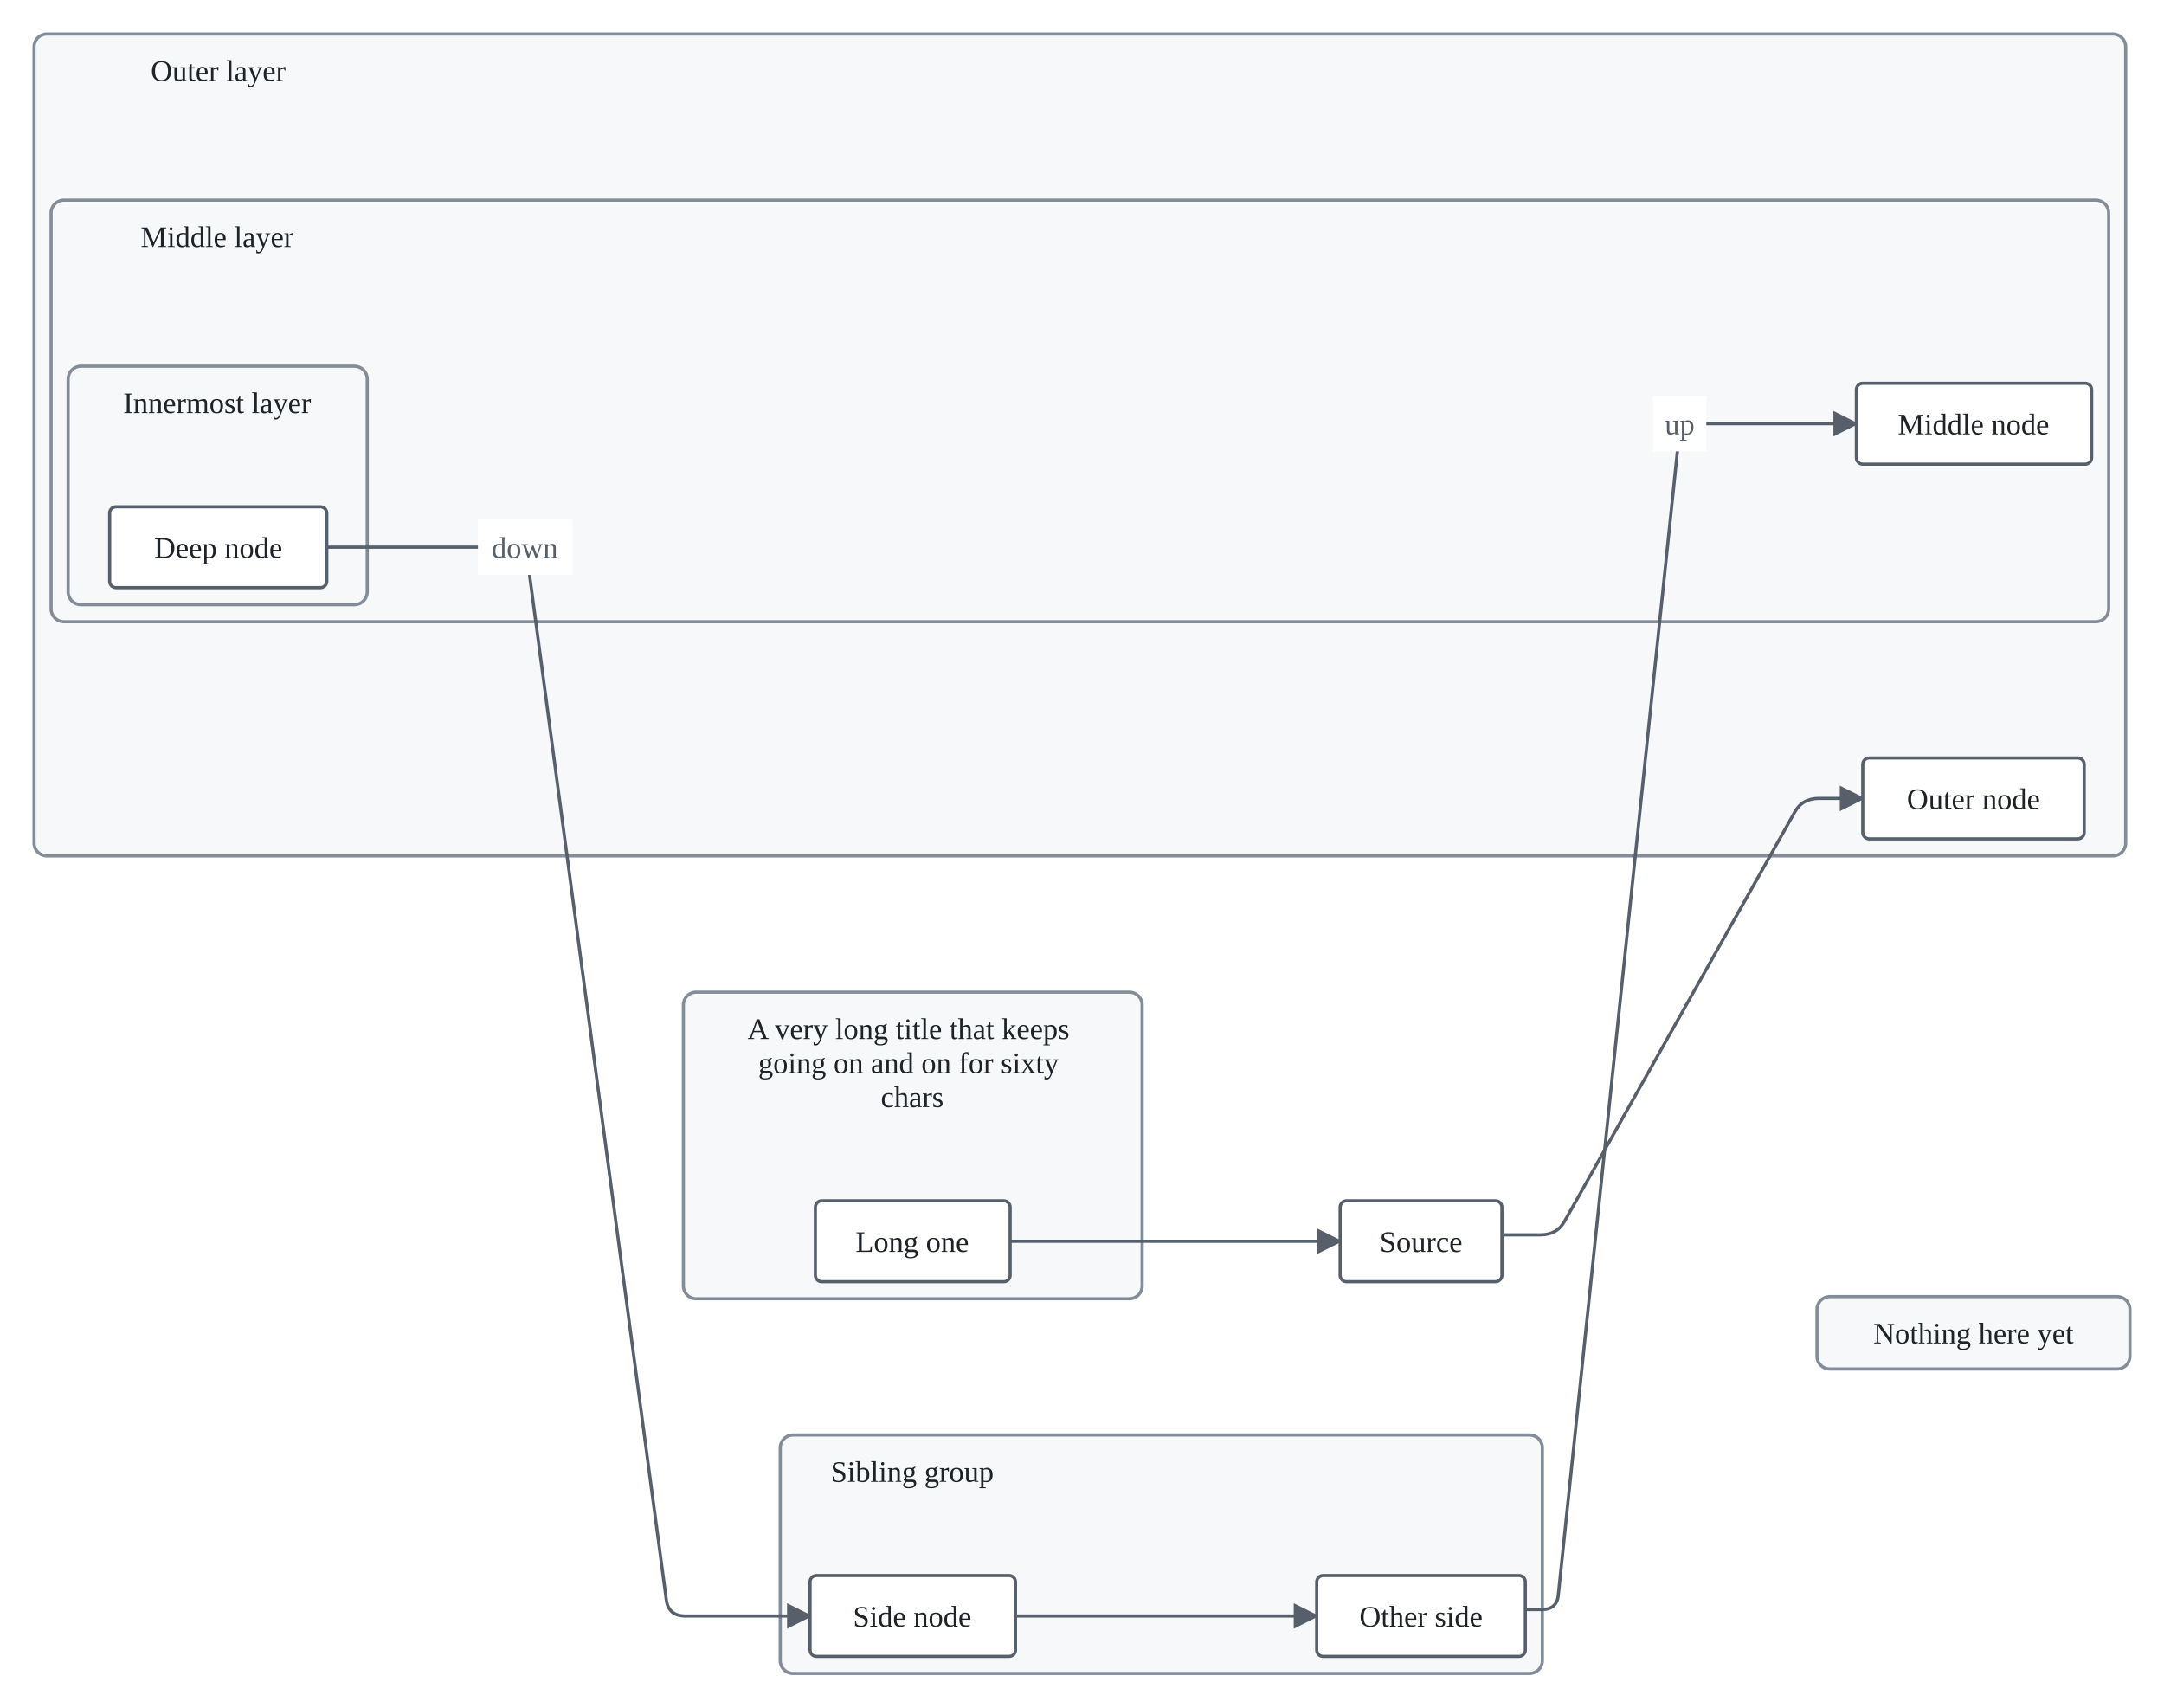
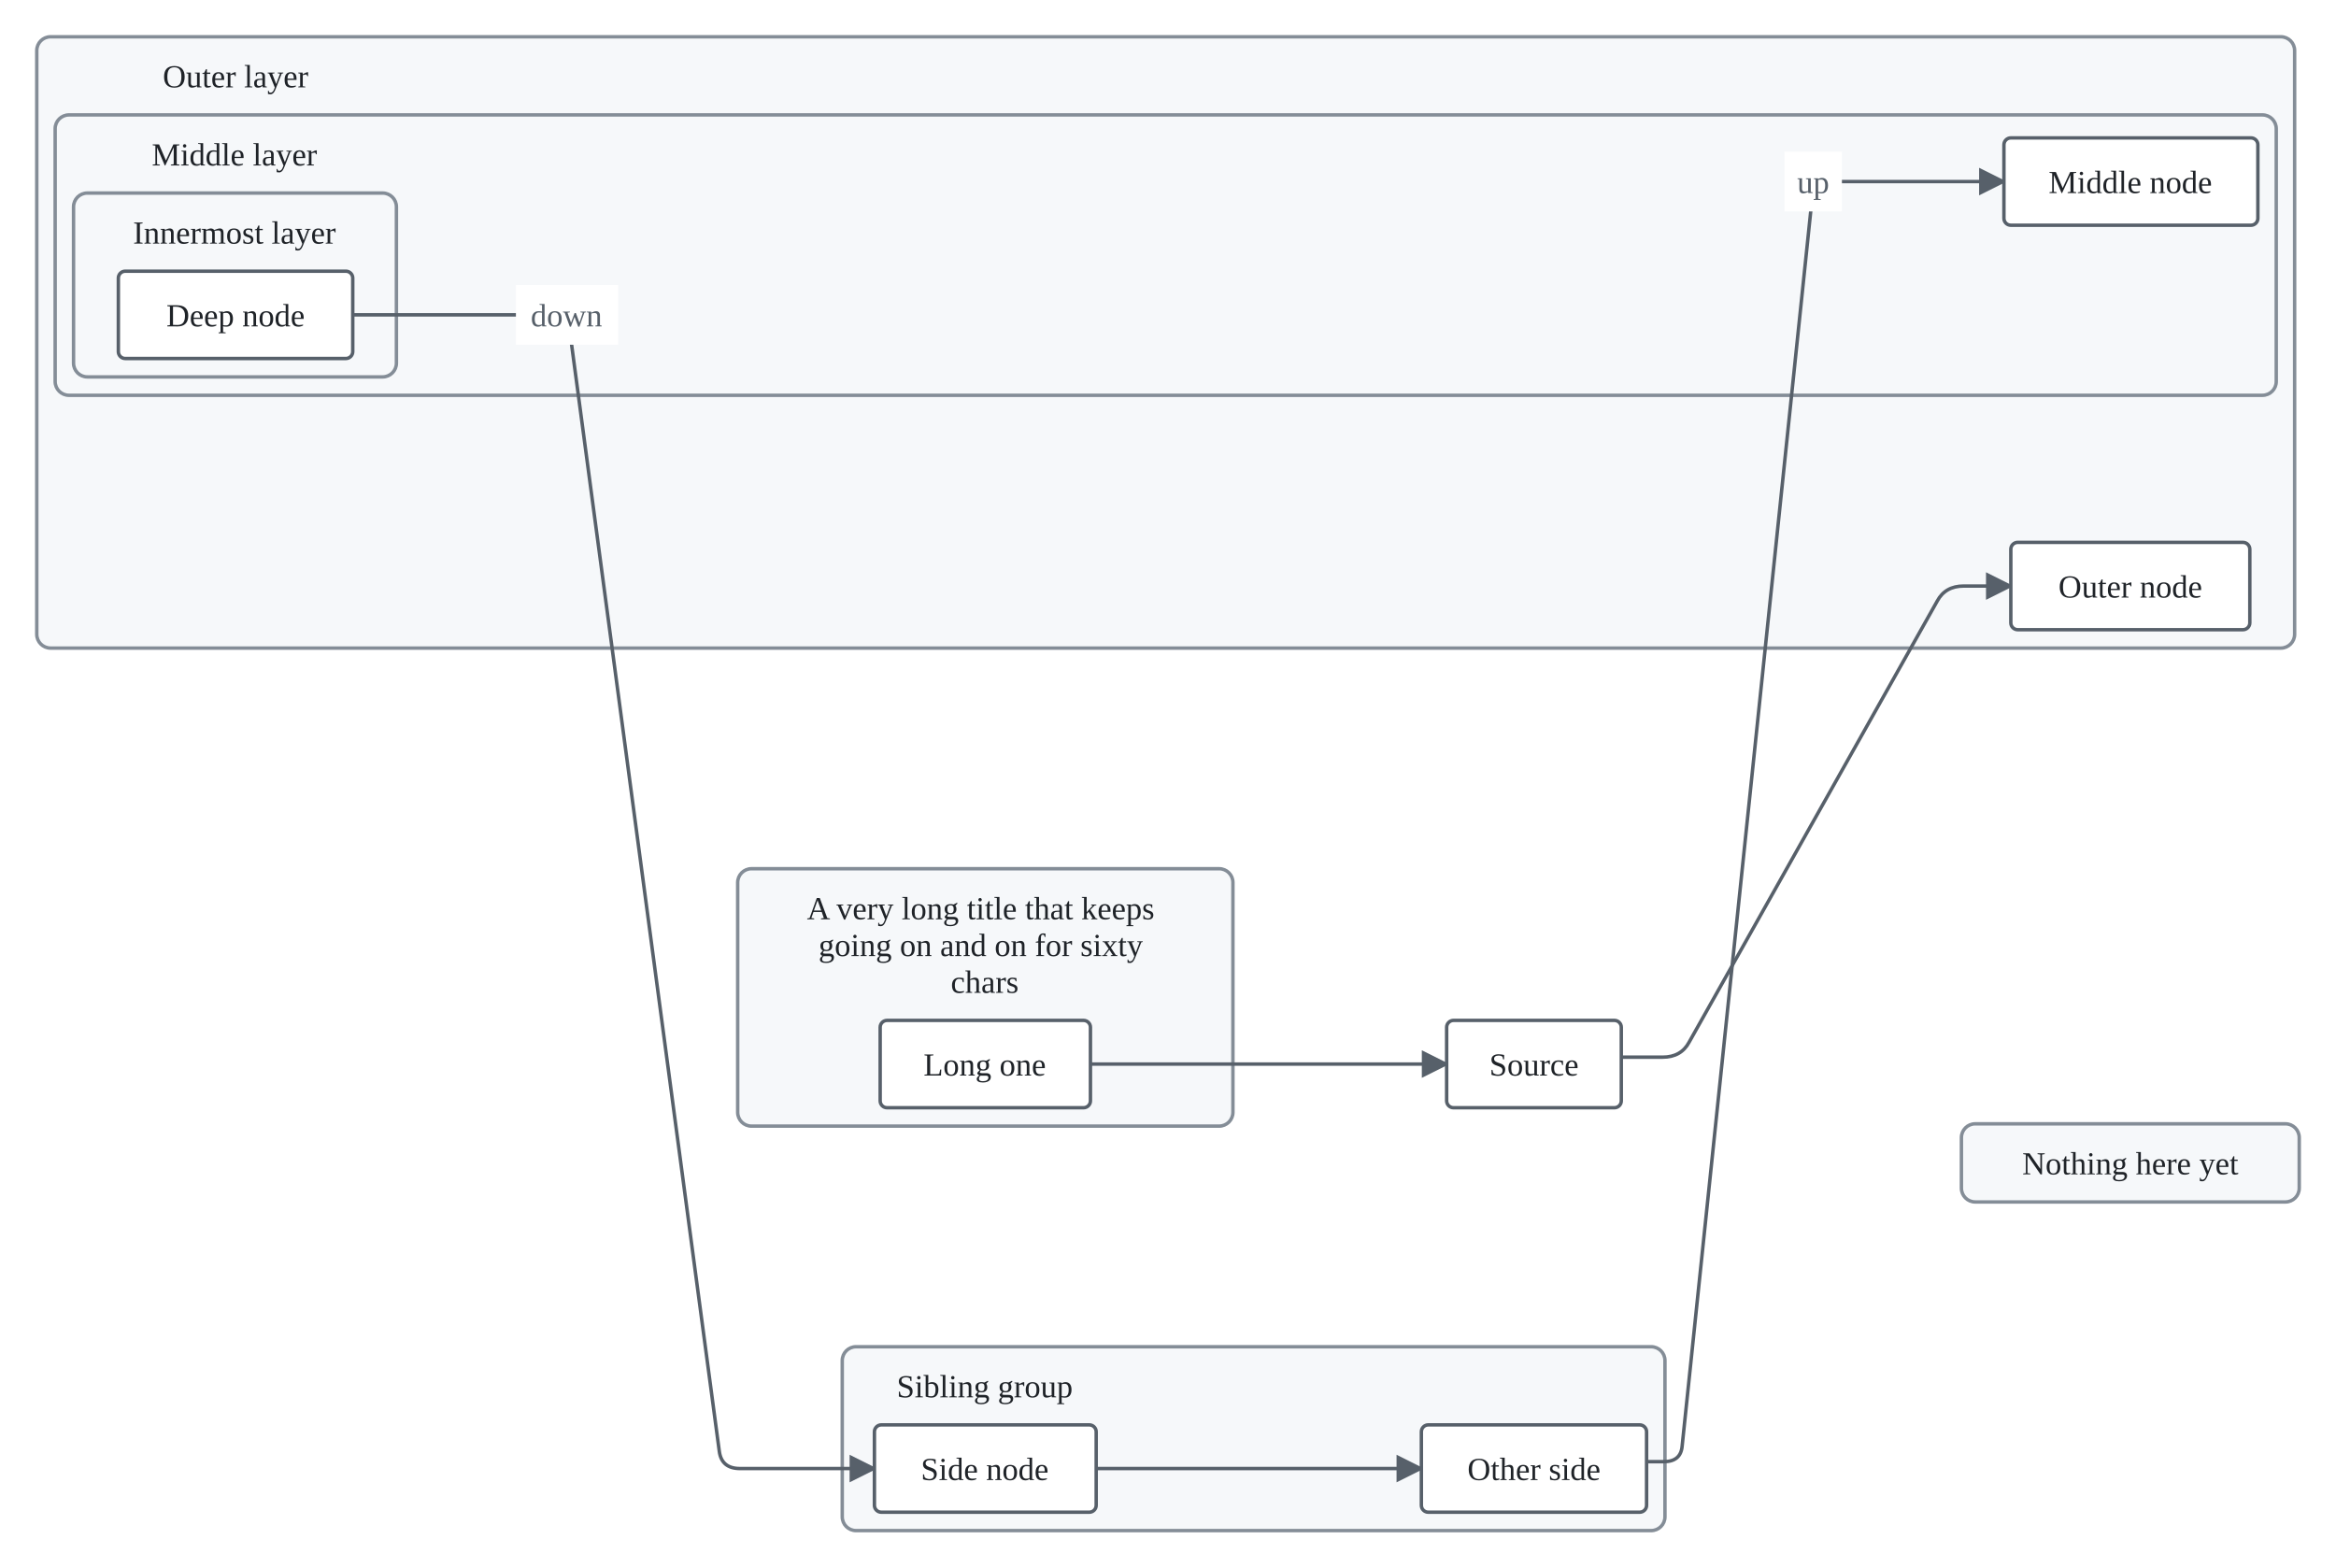
- <svg xmlns="http://www.w3.org/2000/svg" viewBox="0 0 1016.5 802" role="img" aria-labelledby="vd-title vd-desc" class="vd-diagram" style="font-family:var(--vd-font,Arimo,Arial,Liberation Sans,Helvetica,sans-serif);font-size:14px">
+ <svg xmlns="http://www.w3.org/2000/svg" viewBox="0 0 1016.5 682" role="img" aria-labelledby="vd-title vd-desc" class="vd-diagram" style="font-family:var(--vd-font,Arimo,Arial,Liberation Sans,Helvetica,sans-serif);font-size:14px">
  <defs>
    <marker id="vd-arrow" viewBox="0 0 10 10" refX="9" refY="5" markerWidth="8" markerHeight="8" orient="auto">
      <path d="M0 0L10 5L0 10z" style="fill:var(--vd-edge,#57606a)" />
    </marker>
  </defs>
  <g class="vd-containers">
-     <rect class="vd-container" x="16" y="16" width="982.5" height="386" rx="6" style="fill:var(--vd-container-fill,#f6f8fa);stroke:var(--vd-container-stroke,#848d97);stroke-width:1.5" />
+     <rect class="vd-container" x="16" y="16" width="982.5" height="266" rx="6" style="fill:var(--vd-container-fill,#f6f8fa);stroke:var(--vd-container-stroke,#848d97);stroke-width:1.5" />
    <text class="vd-container-label" x="102.5" y="38" text-anchor="middle" style="fill:var(--vd-text,#1f2328);stroke:none">
      <tspan x="102.5" dy="0">Outer layer</tspan>
    </text>
-     <rect class="vd-container" x="366.5" y="674" width="358" height="112" rx="6" style="fill:var(--vd-container-fill,#f6f8fa);stroke:var(--vd-container-stroke,#848d97);stroke-width:1.5" />
-     <text class="vd-container-label" x="428.5" y="696" text-anchor="middle" style="fill:var(--vd-text,#1f2328);stroke:none">
+     <rect class="vd-container" x="366.5" y="586" width="358" height="80" rx="6" style="fill:var(--vd-container-fill,#f6f8fa);stroke:var(--vd-container-stroke,#848d97);stroke-width:1.5" />
+     <text class="vd-container-label" x="428.5" y="608" text-anchor="middle" style="fill:var(--vd-text,#1f2328);stroke:none">
      <tspan x="428.5" dy="0">Sibling group</tspan>
    </text>
-     <rect class="vd-container" x="853.5" y="609" width="147" height="34" rx="6" style="fill:var(--vd-container-fill,#f6f8fa);stroke:var(--vd-container-stroke,#848d97);stroke-width:1.5" />
-     <text class="vd-container-label" x="927" y="631" text-anchor="middle" style="fill:var(--vd-text,#1f2328);stroke:none">
+     <rect class="vd-container" x="853.5" y="489" width="147" height="34" rx="6" style="fill:var(--vd-container-fill,#f6f8fa);stroke:var(--vd-container-stroke,#848d97);stroke-width:1.5" />
+     <text class="vd-container-label" x="927" y="511" text-anchor="middle" style="fill:var(--vd-text,#1f2328);stroke:none">
      <tspan x="927" dy="0">Nothing here yet</tspan>
    </text>
-     <rect class="vd-container" x="321" y="466" width="215.5" height="144" rx="6" style="fill:var(--vd-container-fill,#f6f8fa);stroke:var(--vd-container-stroke,#848d97);stroke-width:1.5" />
-     <text class="vd-container-label" x="428.5" y="488" text-anchor="middle" style="fill:var(--vd-text,#1f2328);stroke:none">
+     <rect class="vd-container" x="321" y="378" width="215.5" height="112" rx="6" style="fill:var(--vd-container-fill,#f6f8fa);stroke:var(--vd-container-stroke,#848d97);stroke-width:1.5" />
+     <text class="vd-container-label" x="428.5" y="400" text-anchor="middle" style="fill:var(--vd-text,#1f2328);stroke:none">
      <tspan x="428.5" dy="0">A very long title that keeps</tspan>
      <tspan x="428.5" dy="16">going on and on for sixty</tspan>
      <tspan x="428.5" dy="16">chars</tspan>
    </text>
-     <rect class="vd-container" x="24" y="94" width="966.5" height="198" rx="6" style="fill:var(--vd-container-fill,#f6f8fa);stroke:var(--vd-container-stroke,#848d97);stroke-width:1.5" />
-     <text class="vd-container-label" x="102" y="116" text-anchor="middle" style="fill:var(--vd-text,#1f2328);stroke:none">
+     <rect class="vd-container" x="24" y="50" width="966.5" height="122" rx="6" style="fill:var(--vd-container-fill,#f6f8fa);stroke:var(--vd-container-stroke,#848d97);stroke-width:1.5" />
+     <text class="vd-container-label" x="102" y="72" text-anchor="middle" style="fill:var(--vd-text,#1f2328);stroke:none">
      <tspan x="102" dy="0">Middle layer</tspan>
    </text>
-     <rect class="vd-container" x="32" y="172" width="140.5" height="112" rx="6" style="fill:var(--vd-container-fill,#f6f8fa);stroke:var(--vd-container-stroke,#848d97);stroke-width:1.5" />
-     <text class="vd-container-label" x="102" y="194" text-anchor="middle" style="fill:var(--vd-text,#1f2328);stroke:none">
+     <rect class="vd-container" x="32" y="84" width="140.5" height="80" rx="6" style="fill:var(--vd-container-fill,#f6f8fa);stroke:var(--vd-container-stroke,#848d97);stroke-width:1.5" />
+     <text class="vd-container-label" x="102" y="106" text-anchor="middle" style="fill:var(--vd-text,#1f2328);stroke:none">
      <tspan x="102" dy="0">Innermost layer</tspan>
    </text>
  </g>
  <g class="vd-edges" style="fill:none;stroke:var(--vd-edge,#57606a);stroke-width:1.5">
-     <path class="vd-edge" d="M477 759L618.5 759" marker-end="url(#vd-arrow)" />
-     <path class="vd-edge" d="M705.5 580L723.5 580Q731.5 580 735 573.5L843 381.5Q846.5 375 854.5 375L875 375" marker-end="url(#vd-arrow)" />
-     <path class="vd-edge" d="M153.5 257L239 257Q247 257 248 264.5L313 751.5Q314 759 322 759L380.5 759" marker-end="url(#vd-arrow)" />
-     <path class="vd-edge" d="M716.5 756L724 756Q731.5 756 732 749L788.5 206.5Q789 199 797 199L872 199" marker-end="url(#vd-arrow)" />
-     <path class="vd-edge" d="M474.5 583L629.5 583" marker-end="url(#vd-arrow)" />
+     <path class="vd-edge" d="M477 639L618.5 639" marker-end="url(#vd-arrow)" />
+     <path class="vd-edge" d="M705.5 460L723.5 460Q731.5 460 735 453.5L843 261.5Q846.5 255 854.5 255L875 255" marker-end="url(#vd-arrow)" />
+     <path class="vd-edge" d="M153.5 137L239 137Q247 137 248 144.5L313 631.5Q314 639 322 639L380.5 639" marker-end="url(#vd-arrow)" />
+     <path class="vd-edge" d="M716.5 636L724 636Q731.5 636 732 629L788.5 86.5Q789 79 797 79L872 79" marker-end="url(#vd-arrow)" />
+     <path class="vd-edge" d="M474.5 463L629.5 463" marker-end="url(#vd-arrow)" />
  </g>
  <g class="vd-nodes">
    <g class="vd-node">
-       <rect class="vd-node-shape" x="629.5" y="564" width="76" height="38" rx="3" style="fill:var(--vd-node-fill,#fff);stroke:var(--vd-node-stroke,#57606a);stroke-width:1.5" />
-       <text class="vd-label" x="667.5" y="588" text-anchor="middle" style="fill:var(--vd-text,#1f2328);stroke:none">
+       <rect class="vd-node-shape" x="629.5" y="444" width="76" height="38" rx="3" style="fill:var(--vd-node-fill,#fff);stroke:var(--vd-node-stroke,#57606a);stroke-width:1.5" />
+       <text class="vd-label" x="667.5" y="468" text-anchor="middle" style="fill:var(--vd-text,#1f2328);stroke:none">
        <tspan x="667.5" dy="0">Source</tspan>
      </text>
    </g>
    <g class="vd-node">
-       <rect class="vd-node-shape" x="875" y="356" width="104" height="38" rx="3" style="fill:var(--vd-node-fill,#fff);stroke:var(--vd-node-stroke,#57606a);stroke-width:1.5" />
-       <text class="vd-label" x="927" y="380" text-anchor="middle" style="fill:var(--vd-text,#1f2328);stroke:none">
+       <rect class="vd-node-shape" x="875" y="236" width="104" height="38" rx="3" style="fill:var(--vd-node-fill,#fff);stroke:var(--vd-node-stroke,#57606a);stroke-width:1.5" />
+       <text class="vd-label" x="927" y="260" text-anchor="middle" style="fill:var(--vd-text,#1f2328);stroke:none">
        <tspan x="927" dy="0">Outer node</tspan>
      </text>
    </g>
    <g class="vd-node">
-       <rect class="vd-node-shape" x="872" y="180" width="110.5" height="38" rx="3" style="fill:var(--vd-node-fill,#fff);stroke:var(--vd-node-stroke,#57606a);stroke-width:1.5" />
-       <text class="vd-label" x="927" y="204" text-anchor="middle" style="fill:var(--vd-text,#1f2328);stroke:none">
+       <rect class="vd-node-shape" x="872" y="60" width="110.5" height="38" rx="3" style="fill:var(--vd-node-fill,#fff);stroke:var(--vd-node-stroke,#57606a);stroke-width:1.5" />
+       <text class="vd-label" x="927" y="84" text-anchor="middle" style="fill:var(--vd-text,#1f2328);stroke:none">
        <tspan x="927" dy="0">Middle node</tspan>
      </text>
    </g>
    <g class="vd-node">
-       <rect class="vd-node-shape" x="51.5" y="238" width="102" height="38" rx="3" style="fill:var(--vd-node-fill,#fff);stroke:var(--vd-node-stroke,#57606a);stroke-width:1.5" />
-       <text class="vd-label" x="102.5" y="262" text-anchor="middle" style="fill:var(--vd-text,#1f2328);stroke:none">
+       <rect class="vd-node-shape" x="51.5" y="118" width="102" height="38" rx="3" style="fill:var(--vd-node-fill,#fff);stroke:var(--vd-node-stroke,#57606a);stroke-width:1.5" />
+       <text class="vd-label" x="102.5" y="142" text-anchor="middle" style="fill:var(--vd-text,#1f2328);stroke:none">
        <tspan x="102.5" dy="0">Deep node</tspan>
      </text>
    </g>
    <g class="vd-node">
-       <rect class="vd-node-shape" x="380.5" y="740" width="96.5" height="38" rx="3" style="fill:var(--vd-node-fill,#fff);stroke:var(--vd-node-stroke,#57606a);stroke-width:1.5" />
-       <text class="vd-label" x="428.5" y="764" text-anchor="middle" style="fill:var(--vd-text,#1f2328);stroke:none">
+       <rect class="vd-node-shape" x="380.5" y="620" width="96.5" height="38" rx="3" style="fill:var(--vd-node-fill,#fff);stroke:var(--vd-node-stroke,#57606a);stroke-width:1.5" />
+       <text class="vd-label" x="428.5" y="644" text-anchor="middle" style="fill:var(--vd-text,#1f2328);stroke:none">
        <tspan x="428.5" dy="0">Side node</tspan>
      </text>
    </g>
    <g class="vd-node">
-       <rect class="vd-node-shape" x="618.5" y="740" width="98" height="38" rx="3" style="fill:var(--vd-node-fill,#fff);stroke:var(--vd-node-stroke,#57606a);stroke-width:1.5" />
-       <text class="vd-label" x="667.5" y="764" text-anchor="middle" style="fill:var(--vd-text,#1f2328);stroke:none">
+       <rect class="vd-node-shape" x="618.5" y="620" width="98" height="38" rx="3" style="fill:var(--vd-node-fill,#fff);stroke:var(--vd-node-stroke,#57606a);stroke-width:1.5" />
+       <text class="vd-label" x="667.5" y="644" text-anchor="middle" style="fill:var(--vd-text,#1f2328);stroke:none">
        <tspan x="667.5" dy="0">Other side</tspan>
      </text>
    </g>
    <g class="vd-node">
-       <rect class="vd-node-shape" x="383" y="564" width="91.5" height="38" rx="3" style="fill:var(--vd-node-fill,#fff);stroke:var(--vd-node-stroke,#57606a);stroke-width:1.5" />
-       <text class="vd-label" x="428.5" y="588" text-anchor="middle" style="fill:var(--vd-text,#1f2328);stroke:none">
+       <rect class="vd-node-shape" x="383" y="444" width="91.5" height="38" rx="3" style="fill:var(--vd-node-fill,#fff);stroke:var(--vd-node-stroke,#57606a);stroke-width:1.5" />
+       <text class="vd-label" x="428.5" y="468" text-anchor="middle" style="fill:var(--vd-text,#1f2328);stroke:none">
        <tspan x="428.5" dy="0">Long one</tspan>
      </text>
    </g>
  </g>
  <g class="vd-edge-labels">
-     <rect class="vd-edge-label-bg" x="224.5" y="244" width="44.5" height="26" style="fill:var(--vd-bg,#fff);stroke:none" />
-     <text class="vd-edge-label" x="246.5" y="262" text-anchor="middle" style="fill:var(--vd-muted,#57606a);stroke:none">
+     <rect class="vd-edge-label-bg" x="224.5" y="124" width="44.5" height="26" style="fill:var(--vd-bg,#fff);stroke:none" />
+     <text class="vd-edge-label" x="246.5" y="142" text-anchor="middle" style="fill:var(--vd-muted,#57606a);stroke:none">
      <tspan x="246.5" dy="0">down</tspan>
    </text>
-     <rect class="vd-edge-label-bg" x="776.5" y="186" width="25" height="26" style="fill:var(--vd-bg,#fff);stroke:none" />
-     <text class="vd-edge-label" x="789" y="204" text-anchor="middle" style="fill:var(--vd-muted,#57606a);stroke:none">
+     <rect class="vd-edge-label-bg" x="776.5" y="66" width="25" height="26" style="fill:var(--vd-bg,#fff);stroke:none" />
+     <text class="vd-edge-label" x="789" y="84" text-anchor="middle" style="fill:var(--vd-muted,#57606a);stroke:none">
      <tspan x="789" dy="0">up</tspan>
    </text>
  </g>
</svg>
